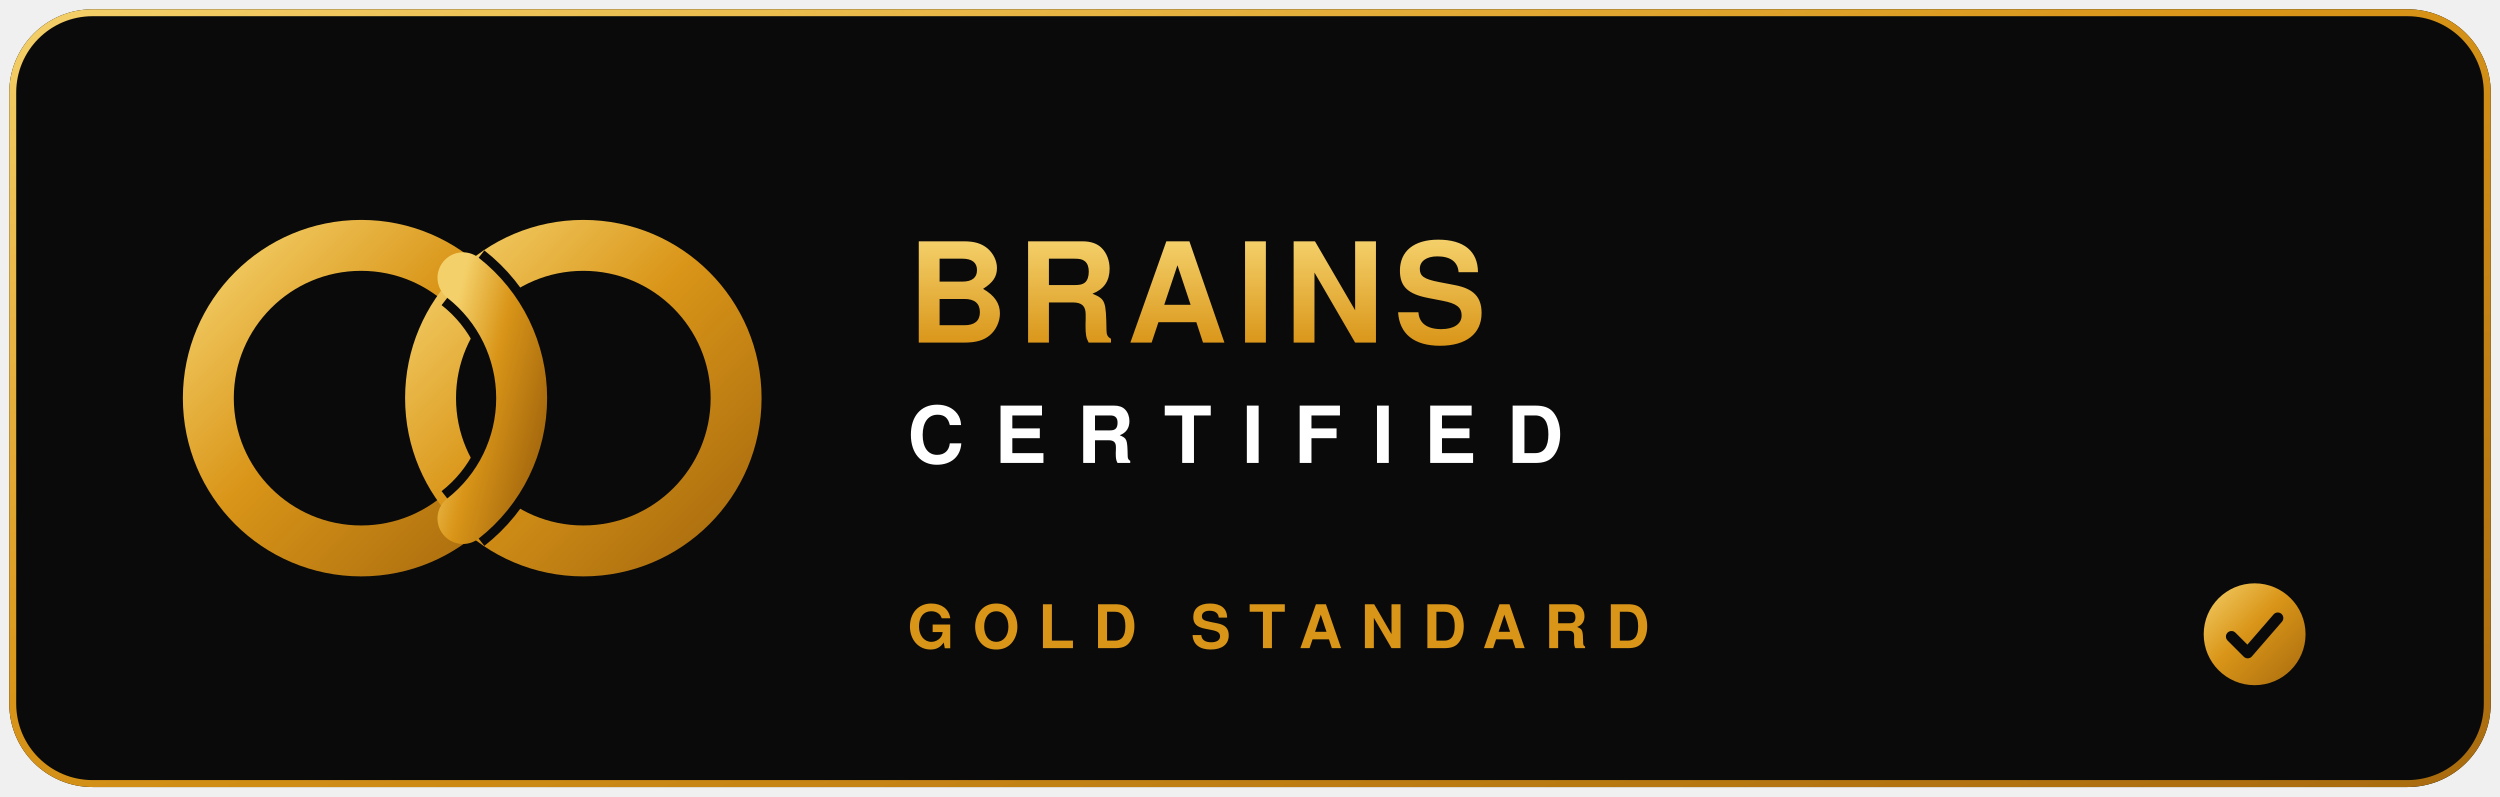
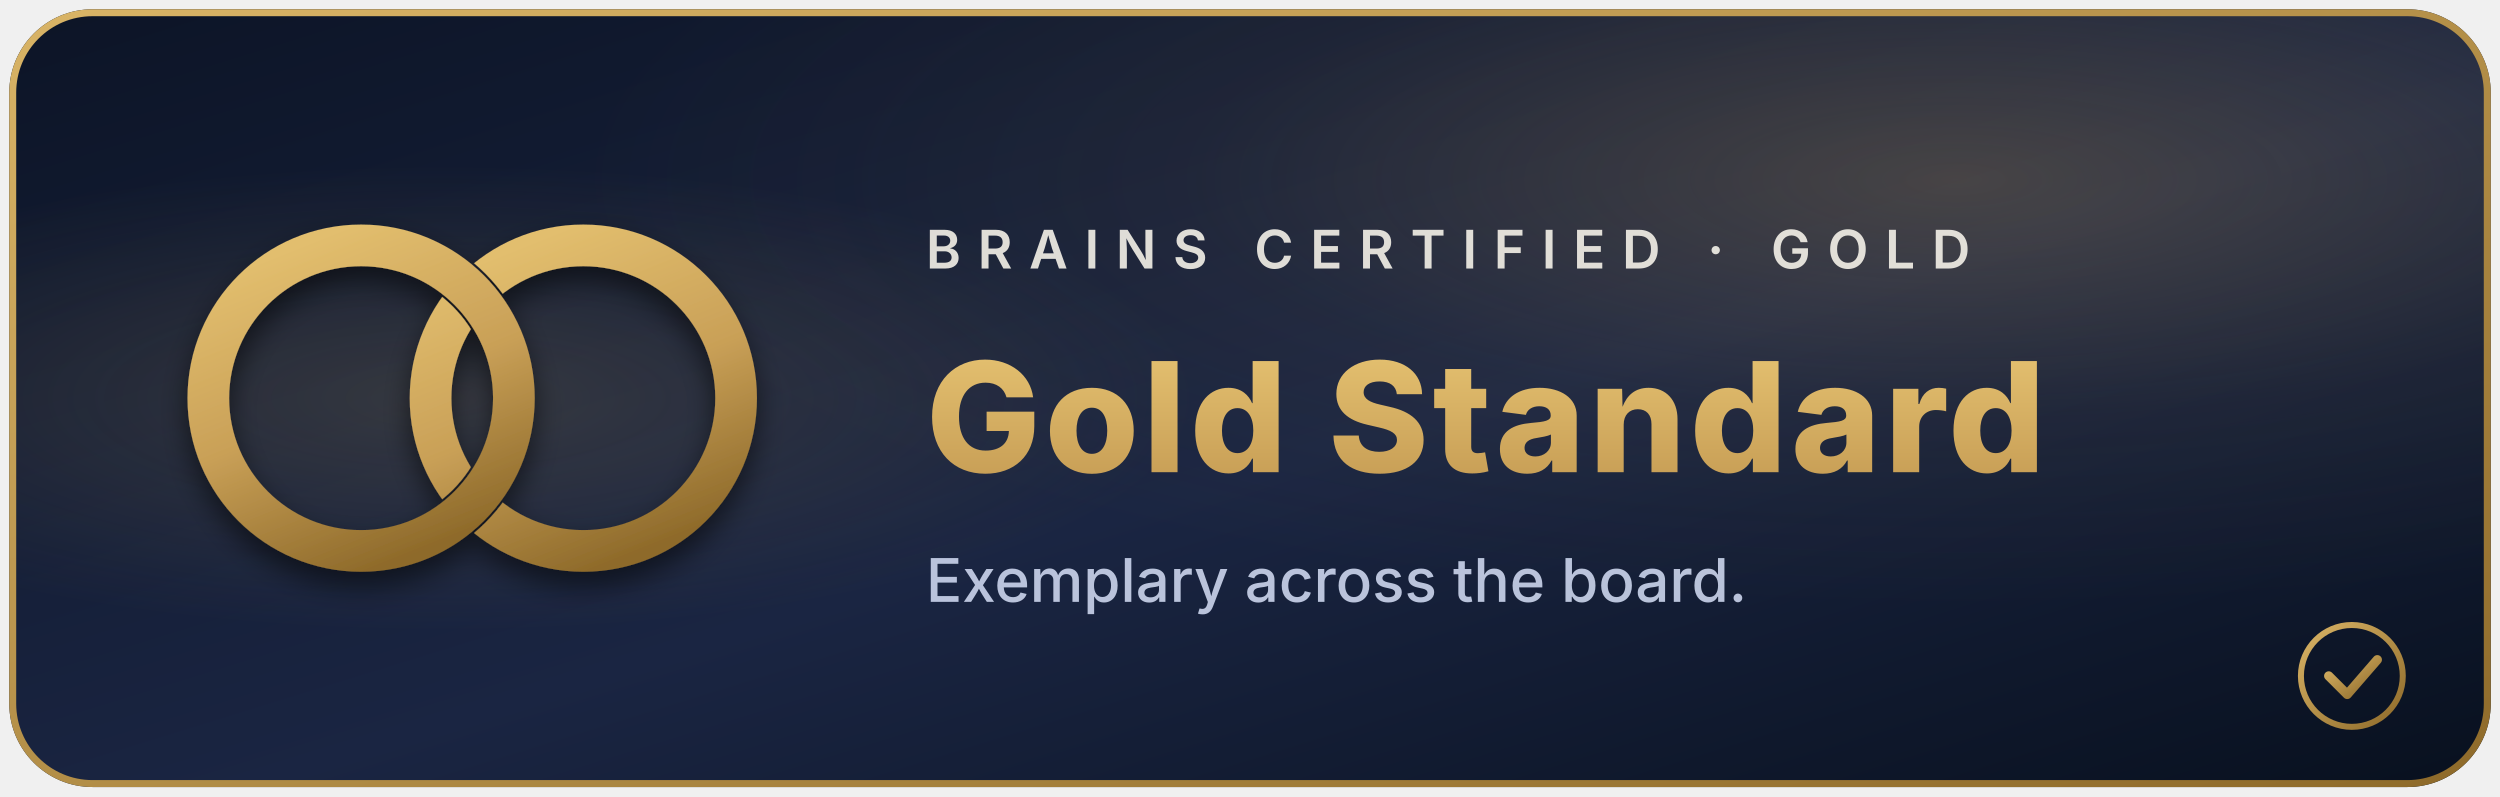
<svg xmlns="http://www.w3.org/2000/svg" width="540" height="172" viewBox="0 0 540 172" role="img" aria-label="BRAINS Certified — Gold Standard">
  <defs>
-     <linearGradient id="gold" x1="0" y1="0" x2="1" y2="1">
-       <stop offset="0" stop-color="#F4D06A" />
-       <stop offset="0.45" stop-color="#D99518" />
-       <stop offset="1" stop-color="#A86B0E" />
+     <linearGradient id="gold" x1="0.3" y1="0" x2="0.7" y2="1">
+       <stop offset="0" stop-color="#E2BE6E" />
+       <stop offset="0.5" stop-color="#C9A057" />
+       <stop offset="1" stop-color="#8E6A2A" />
    </linearGradient>
    <linearGradient id="goldText" x1="0" y1="0" x2="0" y2="1">
-       <stop offset="0" stop-color="#F4D06A" />
-       <stop offset="1" stop-color="#D99518" />
+       <stop offset="0" stop-color="#E2BE6E" />
+       <stop offset="1" stop-color="#C9A057" />
    </linearGradient>
+     <linearGradient id="goldBorder" x1="0" y1="0" x2="1" y2="1">
+       <stop offset="0" stop-color="#D9B466" />
+       <stop offset="1" stop-color="#8E6A2A" />
+     </linearGradient>
+     <linearGradient id="aurora" x1="0" y1="0" x2="1" y2="1">
+       <stop offset="0" stop-color="#0c1426" />
+       <stop offset="0.55" stop-color="#1a2542" />
+       <stop offset="1" stop-color="#08101e" />
+     </linearGradient>
+     <radialGradient id="auroraGlow" cx="0.78" cy="0.22" r="0.55">
+       <stop offset="0" stop-color="#C9A057" stop-opacity="0.26" />
+       <stop offset="0.55" stop-color="#C9A057" stop-opacity="0.06" />
+       <stop offset="1" stop-color="#C9A057" stop-opacity="0" />
+     </radialGradient>
+     <radialGradient id="logoGlow2" cx="0.18" cy="0.5" r="0.3">
+       <stop offset="0" stop-color="#E2BE6E" stop-opacity="0.16" />
+       <stop offset="1" stop-color="#E2BE6E" stop-opacity="0" />
+     </radialGradient>
+     <filter id="lift" x="-25%" y="-25%" width="150%" height="150%">
+       <feGaussianBlur in="SourceAlpha" stdDeviation="3" result="blur" />
+       <feOffset in="blur" dx="0" dy="3" result="offsetblur" />
+       <feFlood flood-color="#000000" flood-opacity="0.55" result="floodcolor" />
+       <feComposite in="floodcolor" in2="offsetblur" operator="in" result="dropshadow" />
+       <feMerge>
+         <feMergeNode in="dropshadow" />
+         <feMergeNode in="SourceGraphic" />
+       </feMerge>
+     </filter>
+     <mask id="leftOverRight" maskUnits="userSpaceOnUse">
+       <rect x="0" y="0" width="540" height="172" fill="white" />
+       <circle cx="78" cy="86" r="33" fill="none" stroke="black" stroke-width="10" />
+     </mask>
+     <clipPath id="cardClip-v2">
+       <rect x="2" y="2" width="536" height="168" rx="18" />
+     </clipPath>
  </defs>
-   <rect x="2" y="2" width="536" height="168" rx="18" fill="#0A0A0A" />
-   <rect x="2.75" y="2.75" width="534.5" height="166.5" rx="17.25" fill="none" stroke="url(#gold)" stroke-width="1.5" />
-   <g fill="none" stroke="url(#gold)" stroke-width="11" stroke-linecap="round">
-     <circle cx="78" cy="86" r="33" />
-     <circle cx="126" cy="86" r="33" />
+   <rect x="2" y="2" width="536" height="168" rx="18" fill="url(#aurora)" />
+   <g clip-path="url(#cardClip-v2)">
+     <rect x="2" y="2" width="536" height="168" fill="url(#auroraGlow)" />
+     <rect x="2" y="2" width="536" height="168" fill="url(#logoGlow2)" />
  </g>
-   <path d="M 100 60 A 33 33 0 0 1 100 112" fill="none" stroke="#0A0A0A" stroke-width="15" />
-   <path d="M 100 60 A 33 33 0 0 1 100 112" fill="none" stroke="url(#gold)" stroke-width="11" stroke-linecap="round" />
-   <text x="196" y="74" font-family="'Segoe UI',Helvetica,Arial,sans-serif" font-size="30" font-weight="700" letter-spacing="2" fill="url(#goldText)">BRAINS</text>
-   <text x="196" y="100" font-family="'Segoe UI',Helvetica,Arial,sans-serif" font-size="17" font-weight="600" letter-spacing="6.5" fill="#FFFFFF">CERTIFIED</text>
-   <line x1="196" y1="116" x2="506" y2="116" stroke="url(#gold)" stroke-width="1" opacity="0.55" />
-   <text x="196" y="140" font-family="'Segoe UI',Helvetica,Arial,sans-serif" font-size="13" font-weight="700" letter-spacing="4" fill="#D99518">GOLD STANDARD</text>
-   <g transform="translate(476,126)">
-     <circle cx="11" cy="11" r="11" fill="url(#gold)" />
-     <path d="M 6 11.5 L 9.5 15 L 16 7.5" fill="none" stroke="#0A0A0A" stroke-width="2.4" stroke-linecap="round" stroke-linejoin="round" />
+   <rect x="2.75" y="2.75" width="534.5" height="166.5" rx="17.25" fill="none" stroke="url(#goldBorder)" stroke-width="1.5" />
+   <g filter="url(#lift)">
+     <circle cx="126" cy="86" r="33" fill="none" stroke="url(#gold)" stroke-width="9" mask="url(#leftOverRight)" />
+     <circle cx="78" cy="86" r="33" fill="none" stroke="url(#gold)" stroke-width="9" />
+   </g>
+   <text x="200" y="58" font-family="'Inter','Segoe UI',Helvetica,Arial,sans-serif" font-size="11.5" font-weight="600" letter-spacing="3.6" fill="#F4F1E8" opacity="0.9">BRAINS CERTIFIED · GOLD</text>
+   <text x="200" y="102" font-family="'Inter','Segoe UI',Helvetica,Arial,sans-serif" font-size="33" font-weight="800" letter-spacing="0.8" fill="url(#goldText)">Gold Standard</text>
+   <text x="200" y="130" font-family="'Inter','Segoe UI',Helvetica,Arial,sans-serif" font-size="13" font-weight="500" fill="#cfd9f0" opacity="0.88">Exemplary across the board.</text>
+   <g transform="translate(508, 146)">
+     <circle r="11" fill="none" stroke="url(#goldBorder)" stroke-width="1.3" />
+     <path d="M -5 0 L -1 4 L 5.5 -3.5" fill="none" stroke="url(#goldBorder)" stroke-width="2" stroke-linecap="round" stroke-linejoin="round" />
  </g>
</svg>
